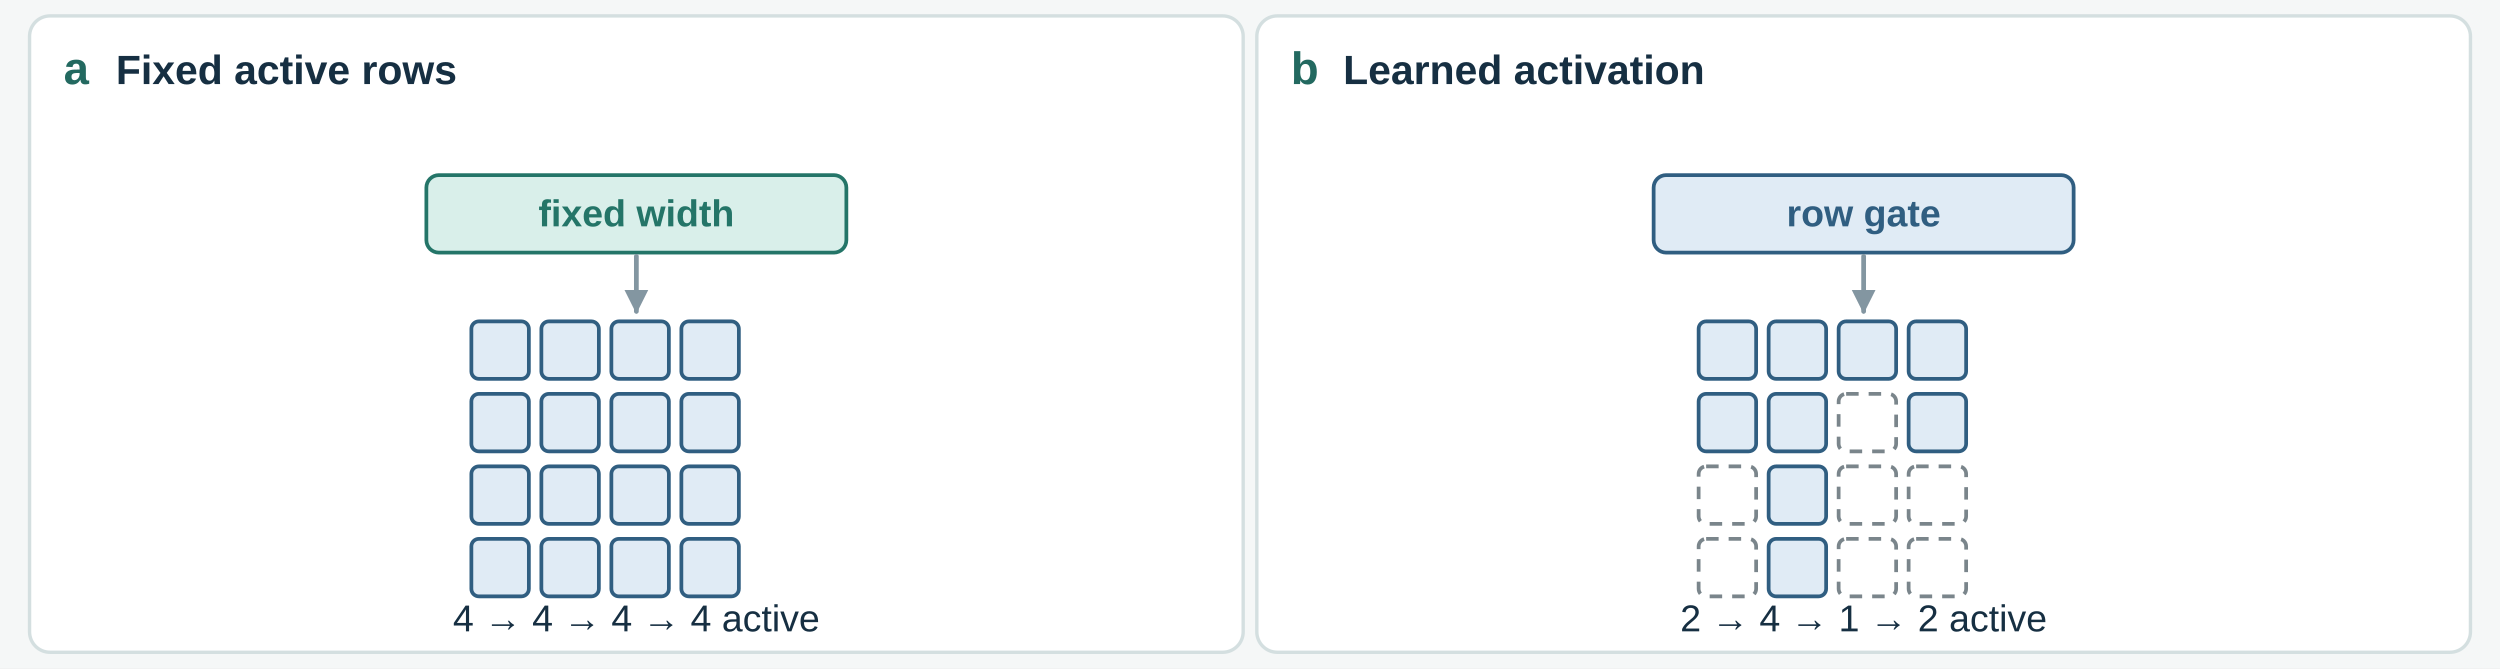
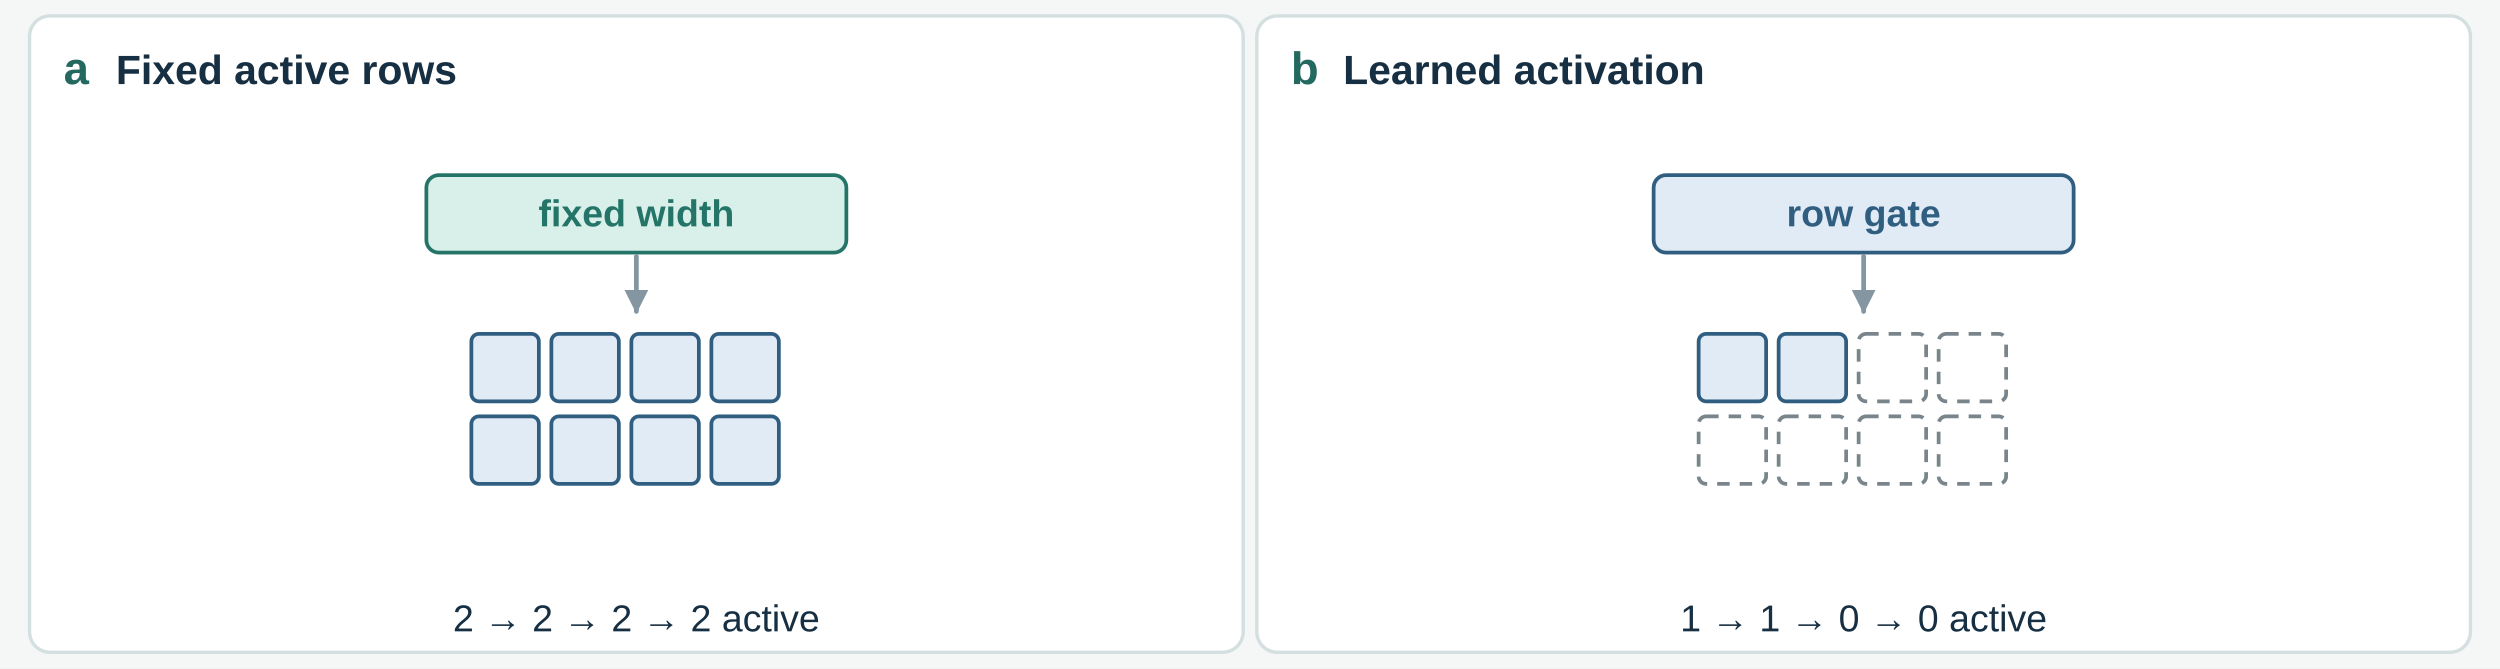
<svg xmlns="http://www.w3.org/2000/svg" viewBox="0 0 1100 294" width="1100" height="294" role="img">
  <defs>
    <marker id="arrow" viewBox="0 0 10 10" refX="9" refY="5" markerWidth="5" markerHeight="5" orient="auto">
      <path d="M0 0 L10 5 L0 10 Z" fill="#8396a1" />
    </marker>
  </defs>
  <rect x="0" y="0" width="1100" height="294" rx="0" fill="#f5f7f7" stroke="none" stroke-width="1.5" />
  <rect x="13.0" y="7" width="534.0" height="280" rx="9" fill="#fff" stroke="#d4dfe0" stroke-width="1.5" />
  <text x="28.0" y="37" font-family="Arial, Helvetica, sans-serif" font-size="20" font-weight="700" fill="#236960" text-anchor="start">a</text>
  <text x="51.0" y="37" font-family="Arial, Helvetica, sans-serif" font-size="18" font-weight="700" fill="#162f42" text-anchor="start">Fixed active rows</text>
  <g transform="translate(109.5 49) scale(1.1)">
    <rect x="71.0" y="25.5" width="168" height="31" rx="5" fill="#d9efea" stroke="#247568" stroke-width="1.5" />
    <text x="155" y="46" font-family="Arial, Helvetica, sans-serif" font-size="15" font-weight="700" fill="#247568" text-anchor="middle">fixed width</text>
    <polyline points="155,58 155,80" fill="none" stroke="#8396a1" stroke-width="1.9" stroke-linejoin="round" stroke-linecap="round" marker-end="url(#arrow)" />
-     <rect x="89" y="84" width="23" height="23" rx="3" fill="#e0ebf5" stroke="#305e81" stroke-width="1.5" />
-     <rect x="117" y="84" width="23" height="23" rx="3" fill="#e0ebf5" stroke="#305e81" stroke-width="1.5" />
-     <rect x="145" y="84" width="23" height="23" rx="3" fill="#e0ebf5" stroke="#305e81" stroke-width="1.5" />
-     <rect x="173" y="84" width="23" height="23" rx="3" fill="#e0ebf5" stroke="#305e81" stroke-width="1.5" />
-     <rect x="89" y="113" width="23" height="23" rx="3" fill="#e0ebf5" stroke="#305e81" stroke-width="1.5" />
-     <rect x="117" y="113" width="23" height="23" rx="3" fill="#e0ebf5" stroke="#305e81" stroke-width="1.5" />
-     <rect x="145" y="113" width="23" height="23" rx="3" fill="#e0ebf5" stroke="#305e81" stroke-width="1.5" />
-     <rect x="173" y="113" width="23" height="23" rx="3" fill="#e0ebf5" stroke="#305e81" stroke-width="1.5" />
-     <rect x="89" y="142" width="23" height="23" rx="3" fill="#e0ebf5" stroke="#305e81" stroke-width="1.5" />
-     <rect x="117" y="142" width="23" height="23" rx="3" fill="#e0ebf5" stroke="#305e81" stroke-width="1.5" />
-     <rect x="145" y="142" width="23" height="23" rx="3" fill="#e0ebf5" stroke="#305e81" stroke-width="1.5" />
-     <rect x="173" y="142" width="23" height="23" rx="3" fill="#e0ebf5" stroke="#305e81" stroke-width="1.5" />
-     <rect x="89" y="171" width="23" height="23" rx="3" fill="#e0ebf5" stroke="#305e81" stroke-width="1.5" />
-     <rect x="117" y="171" width="23" height="23" rx="3" fill="#e0ebf5" stroke="#305e81" stroke-width="1.5" />
-     <rect x="145" y="171" width="23" height="23" rx="3" fill="#e0ebf5" stroke="#305e81" stroke-width="1.5" />
-     <rect x="173" y="171" width="23" height="23" rx="3" fill="#e0ebf5" stroke="#305e81" stroke-width="1.5" />
-     <text x="155" y="208" font-family="Arial, Helvetica, sans-serif" font-size="15" font-weight="400" fill="#162f42" text-anchor="middle">4 → 4 → 4 → 4 active</text>
+     <rect x="89" y="89" width="27" height="27" rx="3" fill="#e0ebf5" stroke="#305e81" stroke-width="1.5" />
+     <rect x="121" y="89" width="27" height="27" rx="3" fill="#e0ebf5" stroke="#305e81" stroke-width="1.5" />
+     <rect x="153" y="89" width="27" height="27" rx="3" fill="#e0ebf5" stroke="#305e81" stroke-width="1.5" />
+     <rect x="185" y="89" width="27" height="27" rx="3" fill="#e0ebf5" stroke="#305e81" stroke-width="1.5" />
+     <rect x="89" y="122" width="27" height="27" rx="3" fill="#e0ebf5" stroke="#305e81" stroke-width="1.5" />
+     <rect x="121" y="122" width="27" height="27" rx="3" fill="#e0ebf5" stroke="#305e81" stroke-width="1.5" />
+     <rect x="153" y="122" width="27" height="27" rx="3" fill="#e0ebf5" stroke="#305e81" stroke-width="1.5" />
+     <rect x="185" y="122" width="27" height="27" rx="3" fill="#e0ebf5" stroke="#305e81" stroke-width="1.5" />
+     <text x="155" y="208" font-family="Arial, Helvetica, sans-serif" font-size="15" font-weight="400" fill="#162f42" text-anchor="middle">2 → 2 → 2 → 2 active</text>
  </g>
  <rect x="553.0" y="7" width="534.0" height="280" rx="9" fill="#fff" stroke="#d4dfe0" stroke-width="1.5" />
  <text x="568.0" y="37" font-family="Arial, Helvetica, sans-serif" font-size="20" font-weight="700" fill="#236960" text-anchor="start">b</text>
  <text x="591.0" y="37" font-family="Arial, Helvetica, sans-serif" font-size="18" font-weight="700" fill="#162f42" text-anchor="start">Learned activation</text>
  <g transform="translate(649.5 49) scale(1.1)">
    <rect x="71.0" y="25.5" width="168" height="31" rx="5" fill="#e0ebf5" stroke="#305e81" stroke-width="1.5" />
    <text x="155" y="46" font-family="Arial, Helvetica, sans-serif" font-size="15" font-weight="700" fill="#305e81" text-anchor="middle">row gate</text>
    <polyline points="155,58 155,80" fill="none" stroke="#8396a1" stroke-width="1.9" stroke-linejoin="round" stroke-linecap="round" marker-end="url(#arrow)" />
-     <rect x="89" y="84" width="23" height="23" rx="3" fill="#e0ebf5" stroke="#305e81" stroke-width="1.5" />
-     <rect x="117" y="84" width="23" height="23" rx="3" fill="#e0ebf5" stroke="#305e81" stroke-width="1.5" />
-     <rect x="145" y="84" width="23" height="23" rx="3" fill="#e0ebf5" stroke="#305e81" stroke-width="1.5" />
-     <rect x="173" y="84" width="23" height="23" rx="3" fill="#e0ebf5" stroke="#305e81" stroke-width="1.5" />
-     <rect x="89" y="113" width="23" height="23" rx="3" fill="#e0ebf5" stroke="#305e81" stroke-width="1.5" />
-     <rect x="117" y="113" width="23" height="23" rx="3" fill="#e0ebf5" stroke="#305e81" stroke-width="1.5" />
-     <rect x="145" y="113" width="23" height="23" rx="3" fill="white" stroke="#7a858b" stroke-width="1.5" stroke-dasharray="5 4" />
-     <rect x="173" y="113" width="23" height="23" rx="3" fill="#e0ebf5" stroke="#305e81" stroke-width="1.5" />
-     <rect x="89" y="142" width="23" height="23" rx="3" fill="white" stroke="#7a858b" stroke-width="1.5" stroke-dasharray="5 4" />
-     <rect x="117" y="142" width="23" height="23" rx="3" fill="#e0ebf5" stroke="#305e81" stroke-width="1.5" />
-     <rect x="145" y="142" width="23" height="23" rx="3" fill="white" stroke="#7a858b" stroke-width="1.5" stroke-dasharray="5 4" />
-     <rect x="173" y="142" width="23" height="23" rx="3" fill="white" stroke="#7a858b" stroke-width="1.5" stroke-dasharray="5 4" />
-     <rect x="89" y="171" width="23" height="23" rx="3" fill="white" stroke="#7a858b" stroke-width="1.5" stroke-dasharray="5 4" />
-     <rect x="117" y="171" width="23" height="23" rx="3" fill="#e0ebf5" stroke="#305e81" stroke-width="1.5" />
-     <rect x="145" y="171" width="23" height="23" rx="3" fill="white" stroke="#7a858b" stroke-width="1.5" stroke-dasharray="5 4" />
-     <rect x="173" y="171" width="23" height="23" rx="3" fill="white" stroke="#7a858b" stroke-width="1.5" stroke-dasharray="5 4" />
-     <text x="155" y="208" font-family="Arial, Helvetica, sans-serif" font-size="15" font-weight="400" fill="#162f42" text-anchor="middle">2 → 4 → 1 → 2 active</text>
+     <rect x="89" y="89" width="27" height="27" rx="3" fill="#e0ebf5" stroke="#305e81" stroke-width="1.5" />
+     <rect x="121" y="89" width="27" height="27" rx="3" fill="#e0ebf5" stroke="#305e81" stroke-width="1.5" />
+     <rect x="153" y="89" width="27" height="27" rx="3" fill="white" stroke="#7a858b" stroke-width="1.5" stroke-dasharray="5 4" />
+     <rect x="185" y="89" width="27" height="27" rx="3" fill="white" stroke="#7a858b" stroke-width="1.5" stroke-dasharray="5 4" />
+     <rect x="89" y="122" width="27" height="27" rx="3" fill="white" stroke="#7a858b" stroke-width="1.5" stroke-dasharray="5 4" />
+     <rect x="121" y="122" width="27" height="27" rx="3" fill="white" stroke="#7a858b" stroke-width="1.5" stroke-dasharray="5 4" />
+     <rect x="153" y="122" width="27" height="27" rx="3" fill="white" stroke="#7a858b" stroke-width="1.5" stroke-dasharray="5 4" />
+     <rect x="185" y="122" width="27" height="27" rx="3" fill="white" stroke="#7a858b" stroke-width="1.5" stroke-dasharray="5 4" />
+     <text x="155" y="208" font-family="Arial, Helvetica, sans-serif" font-size="15" font-weight="400" fill="#162f42" text-anchor="middle">1 → 1 → 0 → 0 active</text>
  </g>
</svg>
